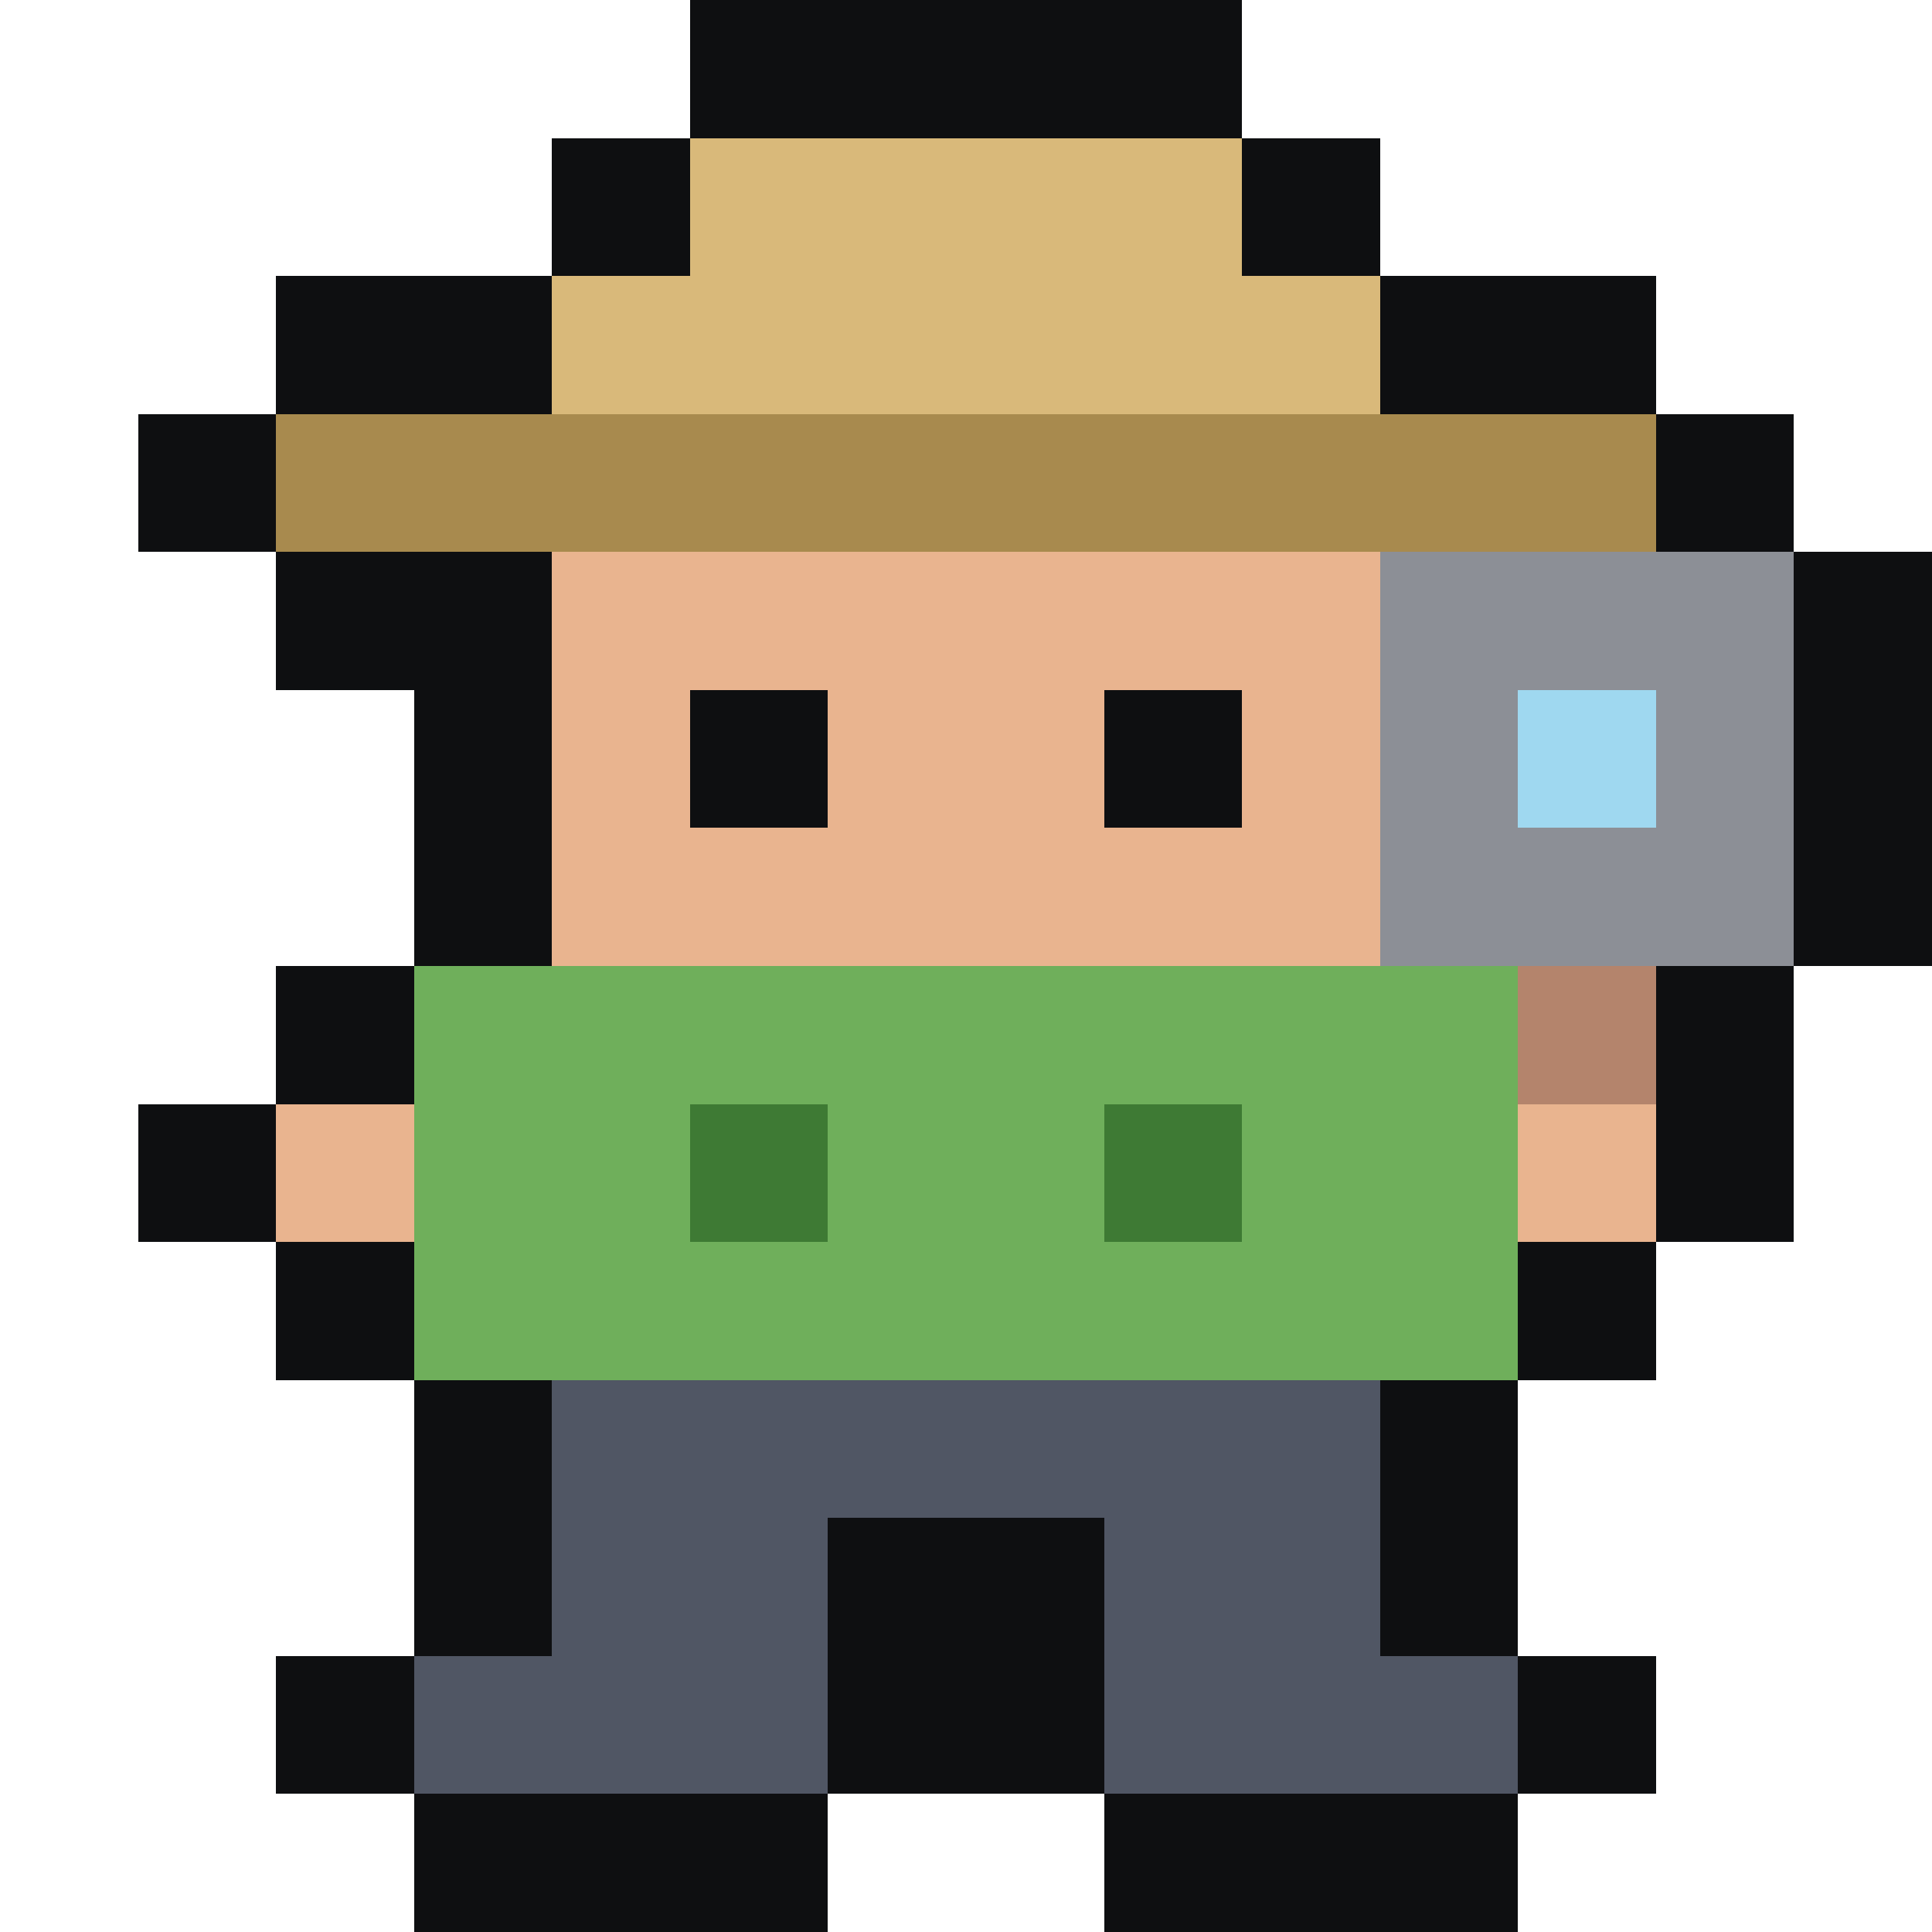
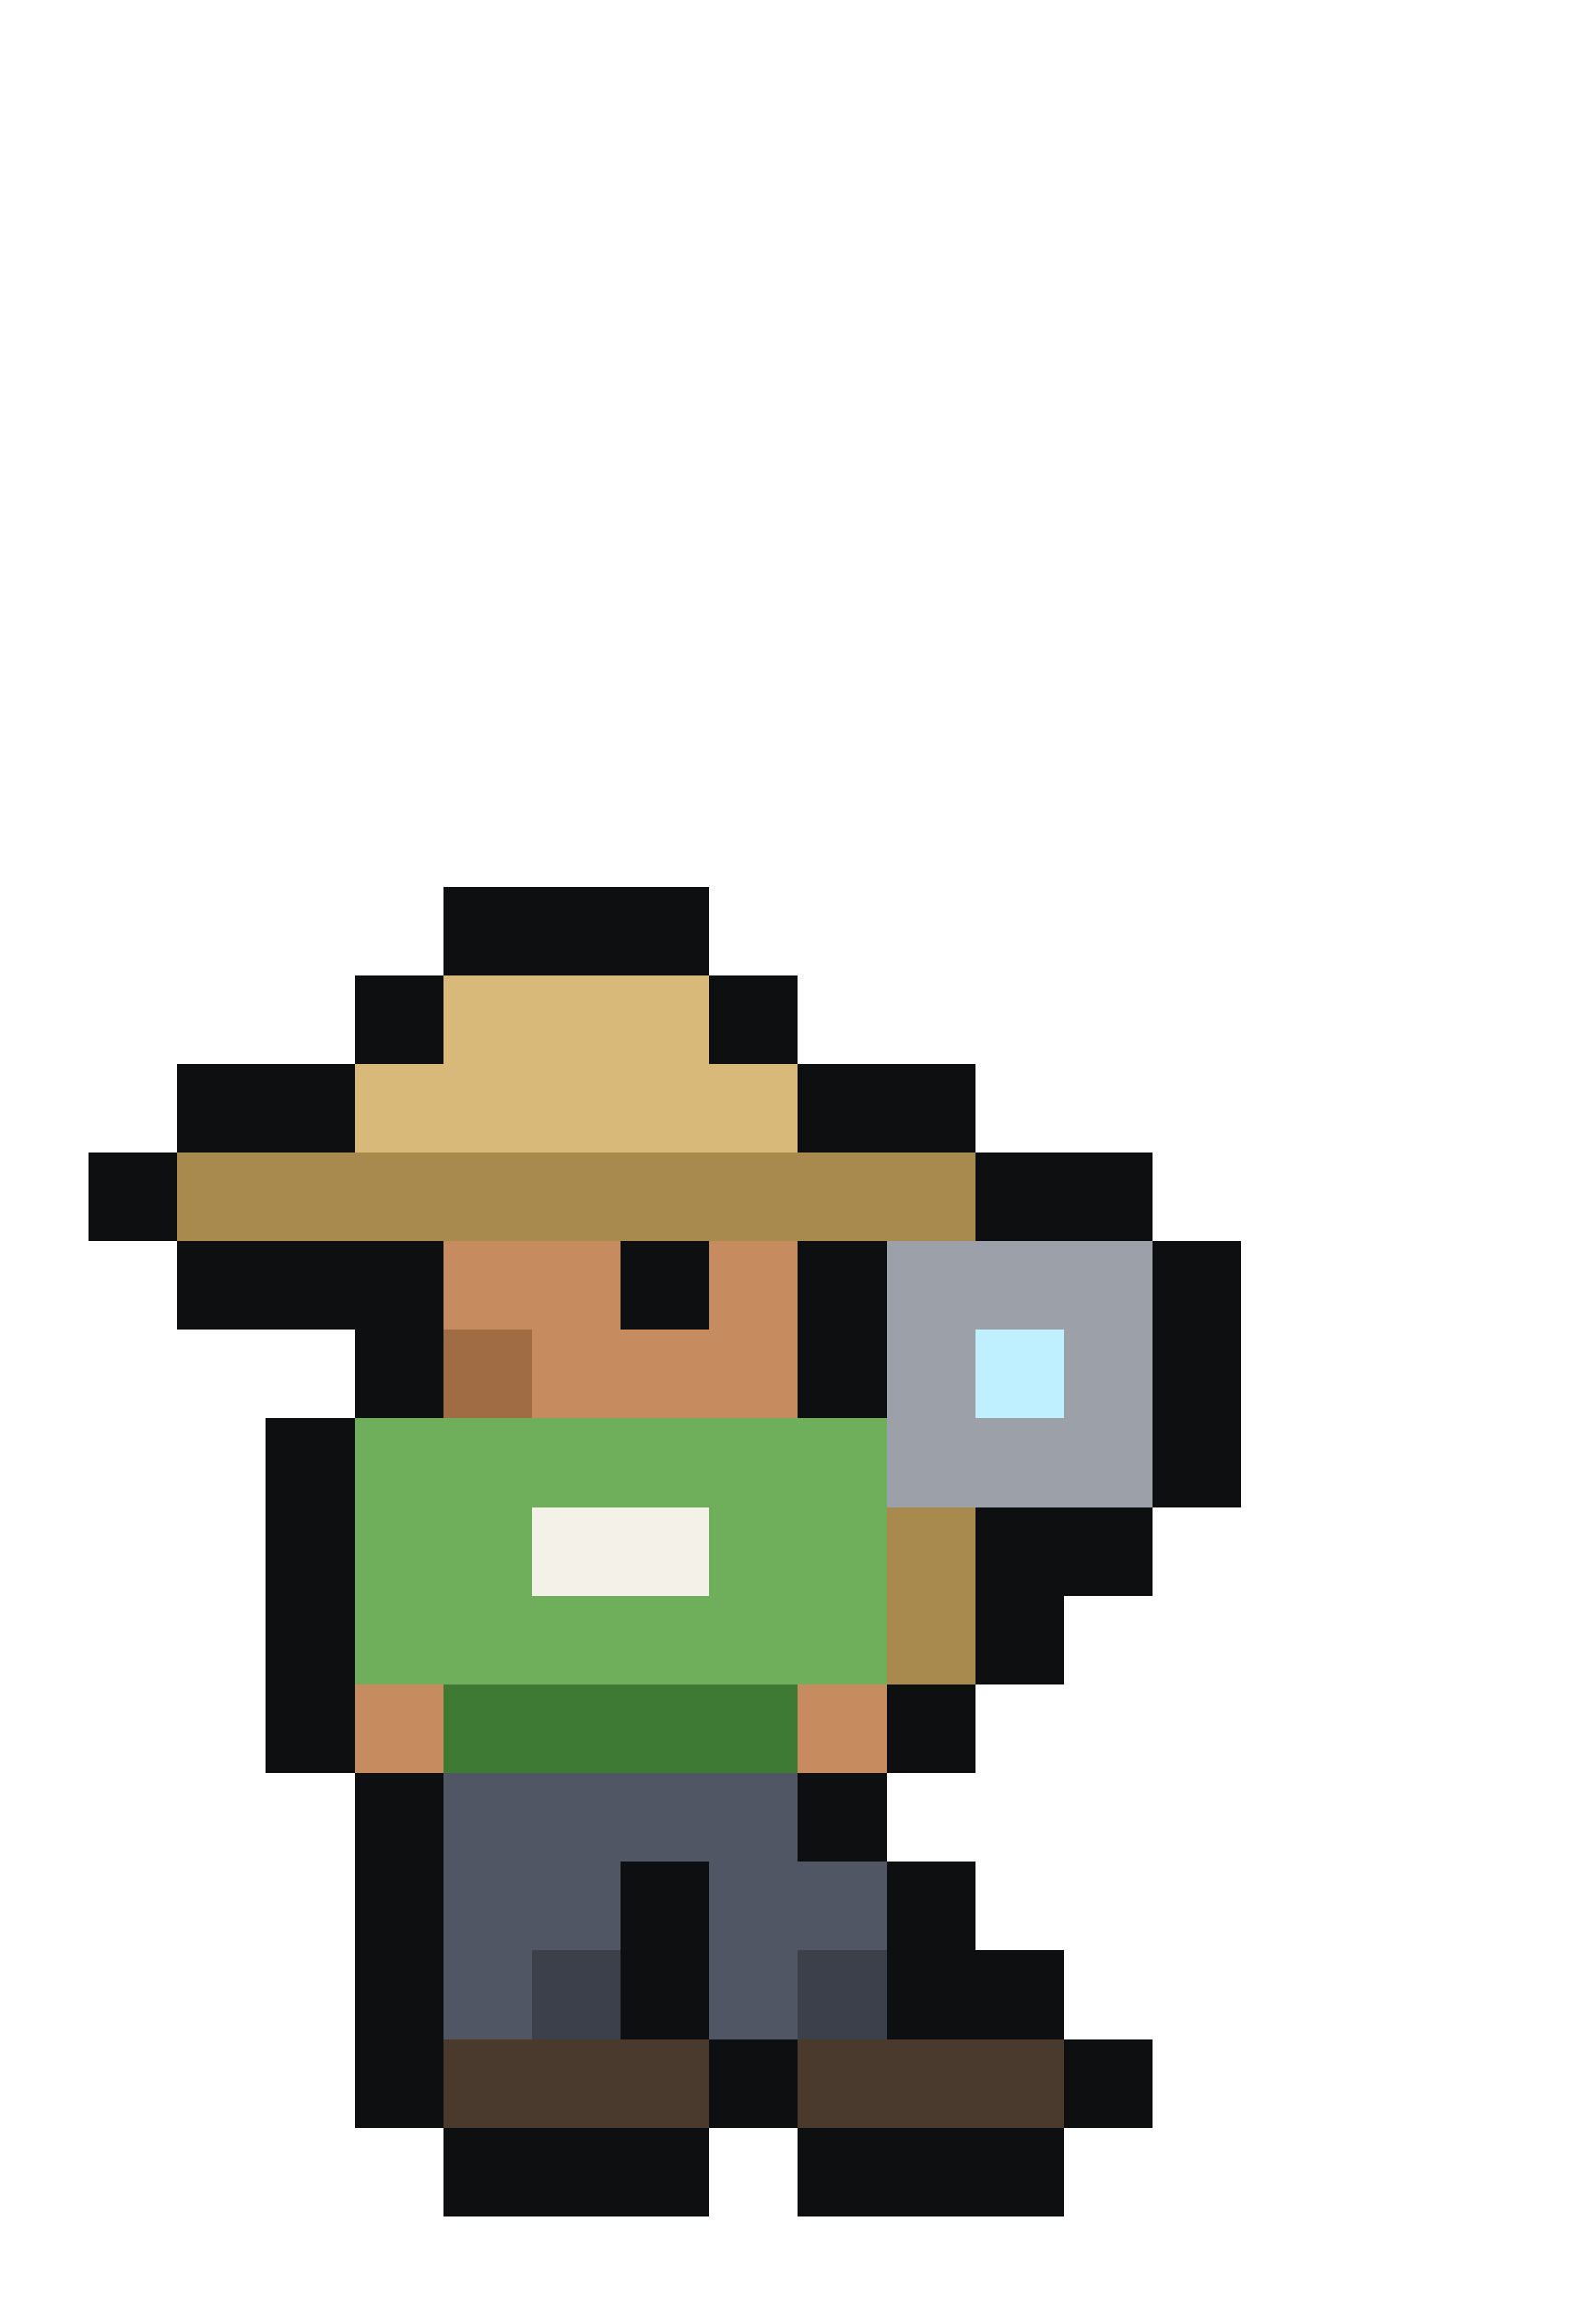
- <svg xmlns="http://www.w3.org/2000/svg" viewBox="0 0 14 14" shape-rendering="crispEdges">
-   <rect x="5" y="0" width="1" height="1" fill="#0E0F11" />
-   <rect x="6" y="0" width="1" height="1" fill="#0E0F11" />
-   <rect x="7" y="0" width="1" height="1" fill="#0E0F11" />
-   <rect x="8" y="0" width="1" height="1" fill="#0E0F11" />
-   <rect x="4" y="1" width="1" height="1" fill="#0E0F11" />
-   <rect x="5" y="1" width="1" height="1" fill="#D9B97A" />
-   <rect x="6" y="1" width="1" height="1" fill="#D9B97A" />
-   <rect x="7" y="1" width="1" height="1" fill="#D9B97A" />
-   <rect x="8" y="1" width="1" height="1" fill="#D9B97A" />
-   <rect x="9" y="1" width="1" height="1" fill="#0E0F11" />
-   <rect x="2" y="2" width="1" height="1" fill="#0E0F11" />
-   <rect x="3" y="2" width="1" height="1" fill="#0E0F11" />
-   <rect x="4" y="2" width="1" height="1" fill="#D9B97A" />
-   <rect x="5" y="2" width="1" height="1" fill="#D9B97A" />
-   <rect x="6" y="2" width="1" height="1" fill="#D9B97A" />
-   <rect x="7" y="2" width="1" height="1" fill="#D9B97A" />
-   <rect x="8" y="2" width="1" height="1" fill="#D9B97A" />
-   <rect x="9" y="2" width="1" height="1" fill="#D9B97A" />
-   <rect x="10" y="2" width="1" height="1" fill="#0E0F11" />
-   <rect x="11" y="2" width="1" height="1" fill="#0E0F11" />
-   <rect x="1" y="3" width="1" height="1" fill="#0E0F11" />
-   <rect x="2" y="3" width="1" height="1" fill="#A88A4E" />
-   <rect x="3" y="3" width="1" height="1" fill="#A88A4E" />
-   <rect x="4" y="3" width="1" height="1" fill="#A88A4E" />
-   <rect x="5" y="3" width="1" height="1" fill="#A88A4E" />
-   <rect x="6" y="3" width="1" height="1" fill="#A88A4E" />
-   <rect x="7" y="3" width="1" height="1" fill="#A88A4E" />
-   <rect x="8" y="3" width="1" height="1" fill="#A88A4E" />
-   <rect x="9" y="3" width="1" height="1" fill="#A88A4E" />
-   <rect x="10" y="3" width="1" height="1" fill="#A88A4E" />
-   <rect x="11" y="3" width="1" height="1" fill="#A88A4E" />
-   <rect x="12" y="3" width="1" height="1" fill="#0E0F11" />
-   <rect x="2" y="4" width="1" height="1" fill="#0E0F11" />
-   <rect x="3" y="4" width="1" height="1" fill="#0E0F11" />
-   <rect x="4" y="4" width="1" height="1" fill="#E9B48F" />
-   <rect x="5" y="4" width="1" height="1" fill="#E9B48F" />
-   <rect x="6" y="4" width="1" height="1" fill="#E9B48F" />
-   <rect x="7" y="4" width="1" height="1" fill="#E9B48F" />
-   <rect x="8" y="4" width="1" height="1" fill="#E9B48F" />
-   <rect x="9" y="4" width="1" height="1" fill="#E9B48F" />
-   <rect x="10" y="4" width="1" height="1" fill="#8C8F96" />
-   <rect x="11" y="4" width="1" height="1" fill="#8C8F96" />
-   <rect x="12" y="4" width="1" height="1" fill="#8C8F96" />
-   <rect x="13" y="4" width="1" height="1" fill="#0E0F11" />
-   <rect x="3" y="5" width="1" height="1" fill="#0E0F11" />
-   <rect x="4" y="5" width="1" height="1" fill="#E9B48F" />
-   <rect x="5" y="5" width="1" height="1" fill="#0E0F11" />
-   <rect x="6" y="5" width="1" height="1" fill="#E9B48F" />
-   <rect x="7" y="5" width="1" height="1" fill="#E9B48F" />
-   <rect x="8" y="5" width="1" height="1" fill="#0E0F11" />
-   <rect x="9" y="5" width="1" height="1" fill="#E9B48F" />
-   <rect x="10" y="5" width="1" height="1" fill="#8C8F96" />
-   <rect x="11" y="5" width="1" height="1" fill="#9FD8F0" />
-   <rect x="12" y="5" width="1" height="1" fill="#8C8F96" />
-   <rect x="13" y="5" width="1" height="1" fill="#0E0F11" />
-   <rect x="3" y="6" width="1" height="1" fill="#0E0F11" />
-   <rect x="4" y="6" width="1" height="1" fill="#E9B48F" />
-   <rect x="5" y="6" width="1" height="1" fill="#E9B48F" />
-   <rect x="6" y="6" width="1" height="1" fill="#E9B48F" />
-   <rect x="7" y="6" width="1" height="1" fill="#E9B48F" />
-   <rect x="8" y="6" width="1" height="1" fill="#E9B48F" />
-   <rect x="9" y="6" width="1" height="1" fill="#E9B48F" />
-   <rect x="10" y="6" width="1" height="1" fill="#8C8F96" />
-   <rect x="11" y="6" width="1" height="1" fill="#8C8F96" />
-   <rect x="12" y="6" width="1" height="1" fill="#8C8F96" />
-   <rect x="13" y="6" width="1" height="1" fill="#0E0F11" />
-   <rect x="2" y="7" width="1" height="1" fill="#0E0F11" />
-   <rect x="3" y="7" width="1" height="1" fill="#6FAF5B" />
-   <rect x="4" y="7" width="1" height="1" fill="#6FAF5B" />
-   <rect x="5" y="7" width="1" height="1" fill="#6FAF5B" />
-   <rect x="6" y="7" width="1" height="1" fill="#6FAF5B" />
-   <rect x="7" y="7" width="1" height="1" fill="#6FAF5B" />
-   <rect x="8" y="7" width="1" height="1" fill="#6FAF5B" />
-   <rect x="9" y="7" width="1" height="1" fill="#6FAF5B" />
-   <rect x="10" y="7" width="1" height="1" fill="#6FAF5B" />
-   <rect x="11" y="7" width="1" height="1" fill="#B4846C" />
-   <rect x="12" y="7" width="1" height="1" fill="#0E0F11" />
-   <rect x="1" y="8" width="1" height="1" fill="#0E0F11" />
-   <rect x="2" y="8" width="1" height="1" fill="#E9B48F" />
-   <rect x="3" y="8" width="1" height="1" fill="#6FAF5B" />
-   <rect x="4" y="8" width="1" height="1" fill="#6FAF5B" />
-   <rect x="5" y="8" width="1" height="1" fill="#3E7A34" />
-   <rect x="6" y="8" width="1" height="1" fill="#6FAF5B" />
-   <rect x="7" y="8" width="1" height="1" fill="#6FAF5B" />
-   <rect x="8" y="8" width="1" height="1" fill="#3E7A34" />
-   <rect x="9" y="8" width="1" height="1" fill="#6FAF5B" />
-   <rect x="10" y="8" width="1" height="1" fill="#6FAF5B" />
-   <rect x="11" y="8" width="1" height="1" fill="#E9B48F" />
-   <rect x="12" y="8" width="1" height="1" fill="#0E0F11" />
-   <rect x="2" y="9" width="1" height="1" fill="#0E0F11" />
-   <rect x="3" y="9" width="1" height="1" fill="#6FAF5B" />
-   <rect x="4" y="9" width="1" height="1" fill="#6FAF5B" />
-   <rect x="5" y="9" width="1" height="1" fill="#6FAF5B" />
-   <rect x="6" y="9" width="1" height="1" fill="#6FAF5B" />
-   <rect x="7" y="9" width="1" height="1" fill="#6FAF5B" />
-   <rect x="8" y="9" width="1" height="1" fill="#6FAF5B" />
-   <rect x="9" y="9" width="1" height="1" fill="#6FAF5B" />
-   <rect x="10" y="9" width="1" height="1" fill="#6FAF5B" />
-   <rect x="11" y="9" width="1" height="1" fill="#0E0F11" />
-   <rect x="3" y="10" width="1" height="1" fill="#0E0F11" />
-   <rect x="4" y="10" width="1" height="1" fill="#505664" />
-   <rect x="5" y="10" width="1" height="1" fill="#505664" />
-   <rect x="6" y="10" width="1" height="1" fill="#505664" />
-   <rect x="7" y="10" width="1" height="1" fill="#505664" />
-   <rect x="8" y="10" width="1" height="1" fill="#505664" />
-   <rect x="9" y="10" width="1" height="1" fill="#505664" />
-   <rect x="10" y="10" width="1" height="1" fill="#0E0F11" />
-   <rect x="3" y="11" width="1" height="1" fill="#0E0F11" />
-   <rect x="4" y="11" width="1" height="1" fill="#505664" />
-   <rect x="5" y="11" width="1" height="1" fill="#505664" />
-   <rect x="6" y="11" width="1" height="1" fill="#0E0F11" />
-   <rect x="7" y="11" width="1" height="1" fill="#0E0F11" />
-   <rect x="8" y="11" width="1" height="1" fill="#505664" />
-   <rect x="9" y="11" width="1" height="1" fill="#505664" />
-   <rect x="10" y="11" width="1" height="1" fill="#0E0F11" />
+ <svg xmlns="http://www.w3.org/2000/svg" viewBox="0 0 18 26" shape-rendering="crispEdges">
+   <rect x="5" y="10" width="1" height="1" fill="#0E0F11" />
+   <rect x="6" y="10" width="1" height="1" fill="#0E0F11" />
+   <rect x="7" y="10" width="1" height="1" fill="#0E0F11" />
+   <rect x="4" y="11" width="1" height="1" fill="#0E0F11" />
+   <rect x="5" y="11" width="1" height="1" fill="#D9B97A" />
+   <rect x="6" y="11" width="1" height="1" fill="#D9B97A" />
+   <rect x="7" y="11" width="1" height="1" fill="#D9B97A" />
+   <rect x="8" y="11" width="1" height="1" fill="#0E0F11" />
  <rect x="2" y="12" width="1" height="1" fill="#0E0F11" />
-   <rect x="3" y="12" width="1" height="1" fill="#505664" />
-   <rect x="4" y="12" width="1" height="1" fill="#505664" />
-   <rect x="5" y="12" width="1" height="1" fill="#505664" />
-   <rect x="6" y="12" width="1" height="1" fill="#0E0F11" />
-   <rect x="7" y="12" width="1" height="1" fill="#0E0F11" />
-   <rect x="8" y="12" width="1" height="1" fill="#505664" />
-   <rect x="9" y="12" width="1" height="1" fill="#505664" />
-   <rect x="10" y="12" width="1" height="1" fill="#505664" />
-   <rect x="11" y="12" width="1" height="1" fill="#0E0F11" />
-   <rect x="3" y="13" width="1" height="1" fill="#0E0F11" />
-   <rect x="4" y="13" width="1" height="1" fill="#0E0F11" />
-   <rect x="5" y="13" width="1" height="1" fill="#0E0F11" />
-   <rect x="8" y="13" width="1" height="1" fill="#0E0F11" />
-   <rect x="9" y="13" width="1" height="1" fill="#0E0F11" />
-   <rect x="10" y="13" width="1" height="1" fill="#0E0F11" />
+   <rect x="3" y="12" width="1" height="1" fill="#0E0F11" />
+   <rect x="4" y="12" width="1" height="1" fill="#D9B97A" />
+   <rect x="5" y="12" width="1" height="1" fill="#D9B97A" />
+   <rect x="6" y="12" width="1" height="1" fill="#D9B97A" />
+   <rect x="7" y="12" width="1" height="1" fill="#D9B97A" />
+   <rect x="8" y="12" width="1" height="1" fill="#D9B97A" />
+   <rect x="9" y="12" width="1" height="1" fill="#0E0F11" />
+   <rect x="10" y="12" width="1" height="1" fill="#0E0F11" />
+   <rect x="1" y="13" width="1" height="1" fill="#0E0F11" />
+   <rect x="2" y="13" width="1" height="1" fill="#A88A4E" />
+   <rect x="3" y="13" width="1" height="1" fill="#A88A4E" />
+   <rect x="4" y="13" width="1" height="1" fill="#A88A4E" />
+   <rect x="5" y="13" width="1" height="1" fill="#A88A4E" />
+   <rect x="6" y="13" width="1" height="1" fill="#A88A4E" />
+   <rect x="7" y="13" width="1" height="1" fill="#A88A4E" />
+   <rect x="8" y="13" width="1" height="1" fill="#A88A4E" />
+   <rect x="9" y="13" width="1" height="1" fill="#A88A4E" />
+   <rect x="10" y="13" width="1" height="1" fill="#A88A4E" />
+   <rect x="11" y="13" width="1" height="1" fill="#0E0F11" />
+   <rect x="12" y="13" width="1" height="1" fill="#0E0F11" />
+   <rect x="2" y="14" width="1" height="1" fill="#0E0F11" />
+   <rect x="3" y="14" width="1" height="1" fill="#0E0F11" />
+   <rect x="4" y="14" width="1" height="1" fill="#0E0F11" />
+   <rect x="5" y="14" width="1" height="1" fill="#C68B5E" />
+   <rect x="6" y="14" width="1" height="1" fill="#C68B5E" />
+   <rect x="7" y="14" width="1" height="1" fill="#0E0F11" />
+   <rect x="8" y="14" width="1" height="1" fill="#C68B5E" />
+   <rect x="9" y="14" width="1" height="1" fill="#0E0F11" />
+   <rect x="10" y="14" width="1" height="1" fill="#9CA0A8" />
+   <rect x="11" y="14" width="1" height="1" fill="#9CA0A8" />
+   <rect x="12" y="14" width="1" height="1" fill="#9CA0A8" />
+   <rect x="13" y="14" width="1" height="1" fill="#0E0F11" />
+   <rect x="4" y="15" width="1" height="1" fill="#0E0F11" />
+   <rect x="5" y="15" width="1" height="1" fill="#A06C44" />
+   <rect x="6" y="15" width="1" height="1" fill="#C68B5E" />
+   <rect x="7" y="15" width="1" height="1" fill="#C68B5E" />
+   <rect x="8" y="15" width="1" height="1" fill="#C68B5E" />
+   <rect x="9" y="15" width="1" height="1" fill="#0E0F11" />
+   <rect x="10" y="15" width="1" height="1" fill="#9CA0A8" />
+   <rect x="11" y="15" width="1" height="1" fill="#BFF0FF" />
+   <rect x="12" y="15" width="1" height="1" fill="#9CA0A8" />
+   <rect x="13" y="15" width="1" height="1" fill="#0E0F11" />
+   <rect x="3" y="16" width="1" height="1" fill="#0E0F11" />
+   <rect x="4" y="16" width="1" height="1" fill="#6FAF5B" />
+   <rect x="5" y="16" width="1" height="1" fill="#6FAF5B" />
+   <rect x="6" y="16" width="1" height="1" fill="#6FAF5B" />
+   <rect x="7" y="16" width="1" height="1" fill="#6FAF5B" />
+   <rect x="8" y="16" width="1" height="1" fill="#6FAF5B" />
+   <rect x="9" y="16" width="1" height="1" fill="#6FAF5B" />
+   <rect x="10" y="16" width="1" height="1" fill="#9CA0A8" />
+   <rect x="11" y="16" width="1" height="1" fill="#9CA0A8" />
+   <rect x="12" y="16" width="1" height="1" fill="#9CA0A8" />
+   <rect x="13" y="16" width="1" height="1" fill="#0E0F11" />
+   <rect x="3" y="17" width="1" height="1" fill="#0E0F11" />
+   <rect x="4" y="17" width="1" height="1" fill="#6FAF5B" />
+   <rect x="5" y="17" width="1" height="1" fill="#6FAF5B" />
+   <rect x="6" y="17" width="1" height="1" fill="#F4F1E8" />
+   <rect x="7" y="17" width="1" height="1" fill="#F4F1E8" />
+   <rect x="8" y="17" width="1" height="1" fill="#6FAF5B" />
+   <rect x="9" y="17" width="1" height="1" fill="#6FAF5B" />
+   <rect x="10" y="17" width="1" height="1" fill="#A88A4E" />
+   <rect x="11" y="17" width="1" height="1" fill="#0E0F11" />
+   <rect x="12" y="17" width="1" height="1" fill="#0E0F11" />
+   <rect x="3" y="18" width="1" height="1" fill="#0E0F11" />
+   <rect x="4" y="18" width="1" height="1" fill="#6FAF5B" />
+   <rect x="5" y="18" width="1" height="1" fill="#6FAF5B" />
+   <rect x="6" y="18" width="1" height="1" fill="#6FAF5B" />
+   <rect x="7" y="18" width="1" height="1" fill="#6FAF5B" />
+   <rect x="8" y="18" width="1" height="1" fill="#6FAF5B" />
+   <rect x="9" y="18" width="1" height="1" fill="#6FAF5B" />
+   <rect x="10" y="18" width="1" height="1" fill="#A88A4E" />
+   <rect x="11" y="18" width="1" height="1" fill="#0E0F11" />
+   <rect x="3" y="19" width="1" height="1" fill="#0E0F11" />
+   <rect x="4" y="19" width="1" height="1" fill="#C68B5E" />
+   <rect x="5" y="19" width="1" height="1" fill="#3E7A34" />
+   <rect x="6" y="19" width="1" height="1" fill="#3E7A34" />
+   <rect x="7" y="19" width="1" height="1" fill="#3E7A34" />
+   <rect x="8" y="19" width="1" height="1" fill="#3E7A34" />
+   <rect x="9" y="19" width="1" height="1" fill="#C68B5E" />
+   <rect x="10" y="19" width="1" height="1" fill="#0E0F11" />
+   <rect x="4" y="20" width="1" height="1" fill="#0E0F11" />
+   <rect x="5" y="20" width="1" height="1" fill="#505664" />
+   <rect x="6" y="20" width="1" height="1" fill="#505664" />
+   <rect x="7" y="20" width="1" height="1" fill="#505664" />
+   <rect x="8" y="20" width="1" height="1" fill="#505664" />
+   <rect x="9" y="20" width="1" height="1" fill="#0E0F11" />
+   <rect x="4" y="21" width="1" height="1" fill="#0E0F11" />
+   <rect x="5" y="21" width="1" height="1" fill="#505664" />
+   <rect x="6" y="21" width="1" height="1" fill="#505664" />
+   <rect x="7" y="21" width="1" height="1" fill="#0E0F11" />
+   <rect x="8" y="21" width="1" height="1" fill="#505664" />
+   <rect x="9" y="21" width="1" height="1" fill="#505664" />
+   <rect x="10" y="21" width="1" height="1" fill="#0E0F11" />
+   <rect x="4" y="22" width="1" height="1" fill="#0E0F11" />
+   <rect x="5" y="22" width="1" height="1" fill="#505664" />
+   <rect x="6" y="22" width="1" height="1" fill="#3C404A" />
+   <rect x="7" y="22" width="1" height="1" fill="#0E0F11" />
+   <rect x="8" y="22" width="1" height="1" fill="#505664" />
+   <rect x="9" y="22" width="1" height="1" fill="#3C404A" />
+   <rect x="10" y="22" width="1" height="1" fill="#0E0F11" />
+   <rect x="11" y="22" width="1" height="1" fill="#0E0F11" />
+   <rect x="4" y="23" width="1" height="1" fill="#0E0F11" />
+   <rect x="5" y="23" width="1" height="1" fill="#4A3A2E" />
+   <rect x="6" y="23" width="1" height="1" fill="#4A3A2E" />
+   <rect x="7" y="23" width="1" height="1" fill="#4A3A2E" />
+   <rect x="8" y="23" width="1" height="1" fill="#0E0F11" />
+   <rect x="9" y="23" width="1" height="1" fill="#4A3A2E" />
+   <rect x="10" y="23" width="1" height="1" fill="#4A3A2E" />
+   <rect x="11" y="23" width="1" height="1" fill="#4A3A2E" />
+   <rect x="12" y="23" width="1" height="1" fill="#0E0F11" />
+   <rect x="5" y="24" width="1" height="1" fill="#0E0F11" />
+   <rect x="6" y="24" width="1" height="1" fill="#0E0F11" />
+   <rect x="7" y="24" width="1" height="1" fill="#0E0F11" />
+   <rect x="9" y="24" width="1" height="1" fill="#0E0F11" />
+   <rect x="10" y="24" width="1" height="1" fill="#0E0F11" />
+   <rect x="11" y="24" width="1" height="1" fill="#0E0F11" />
</svg>
